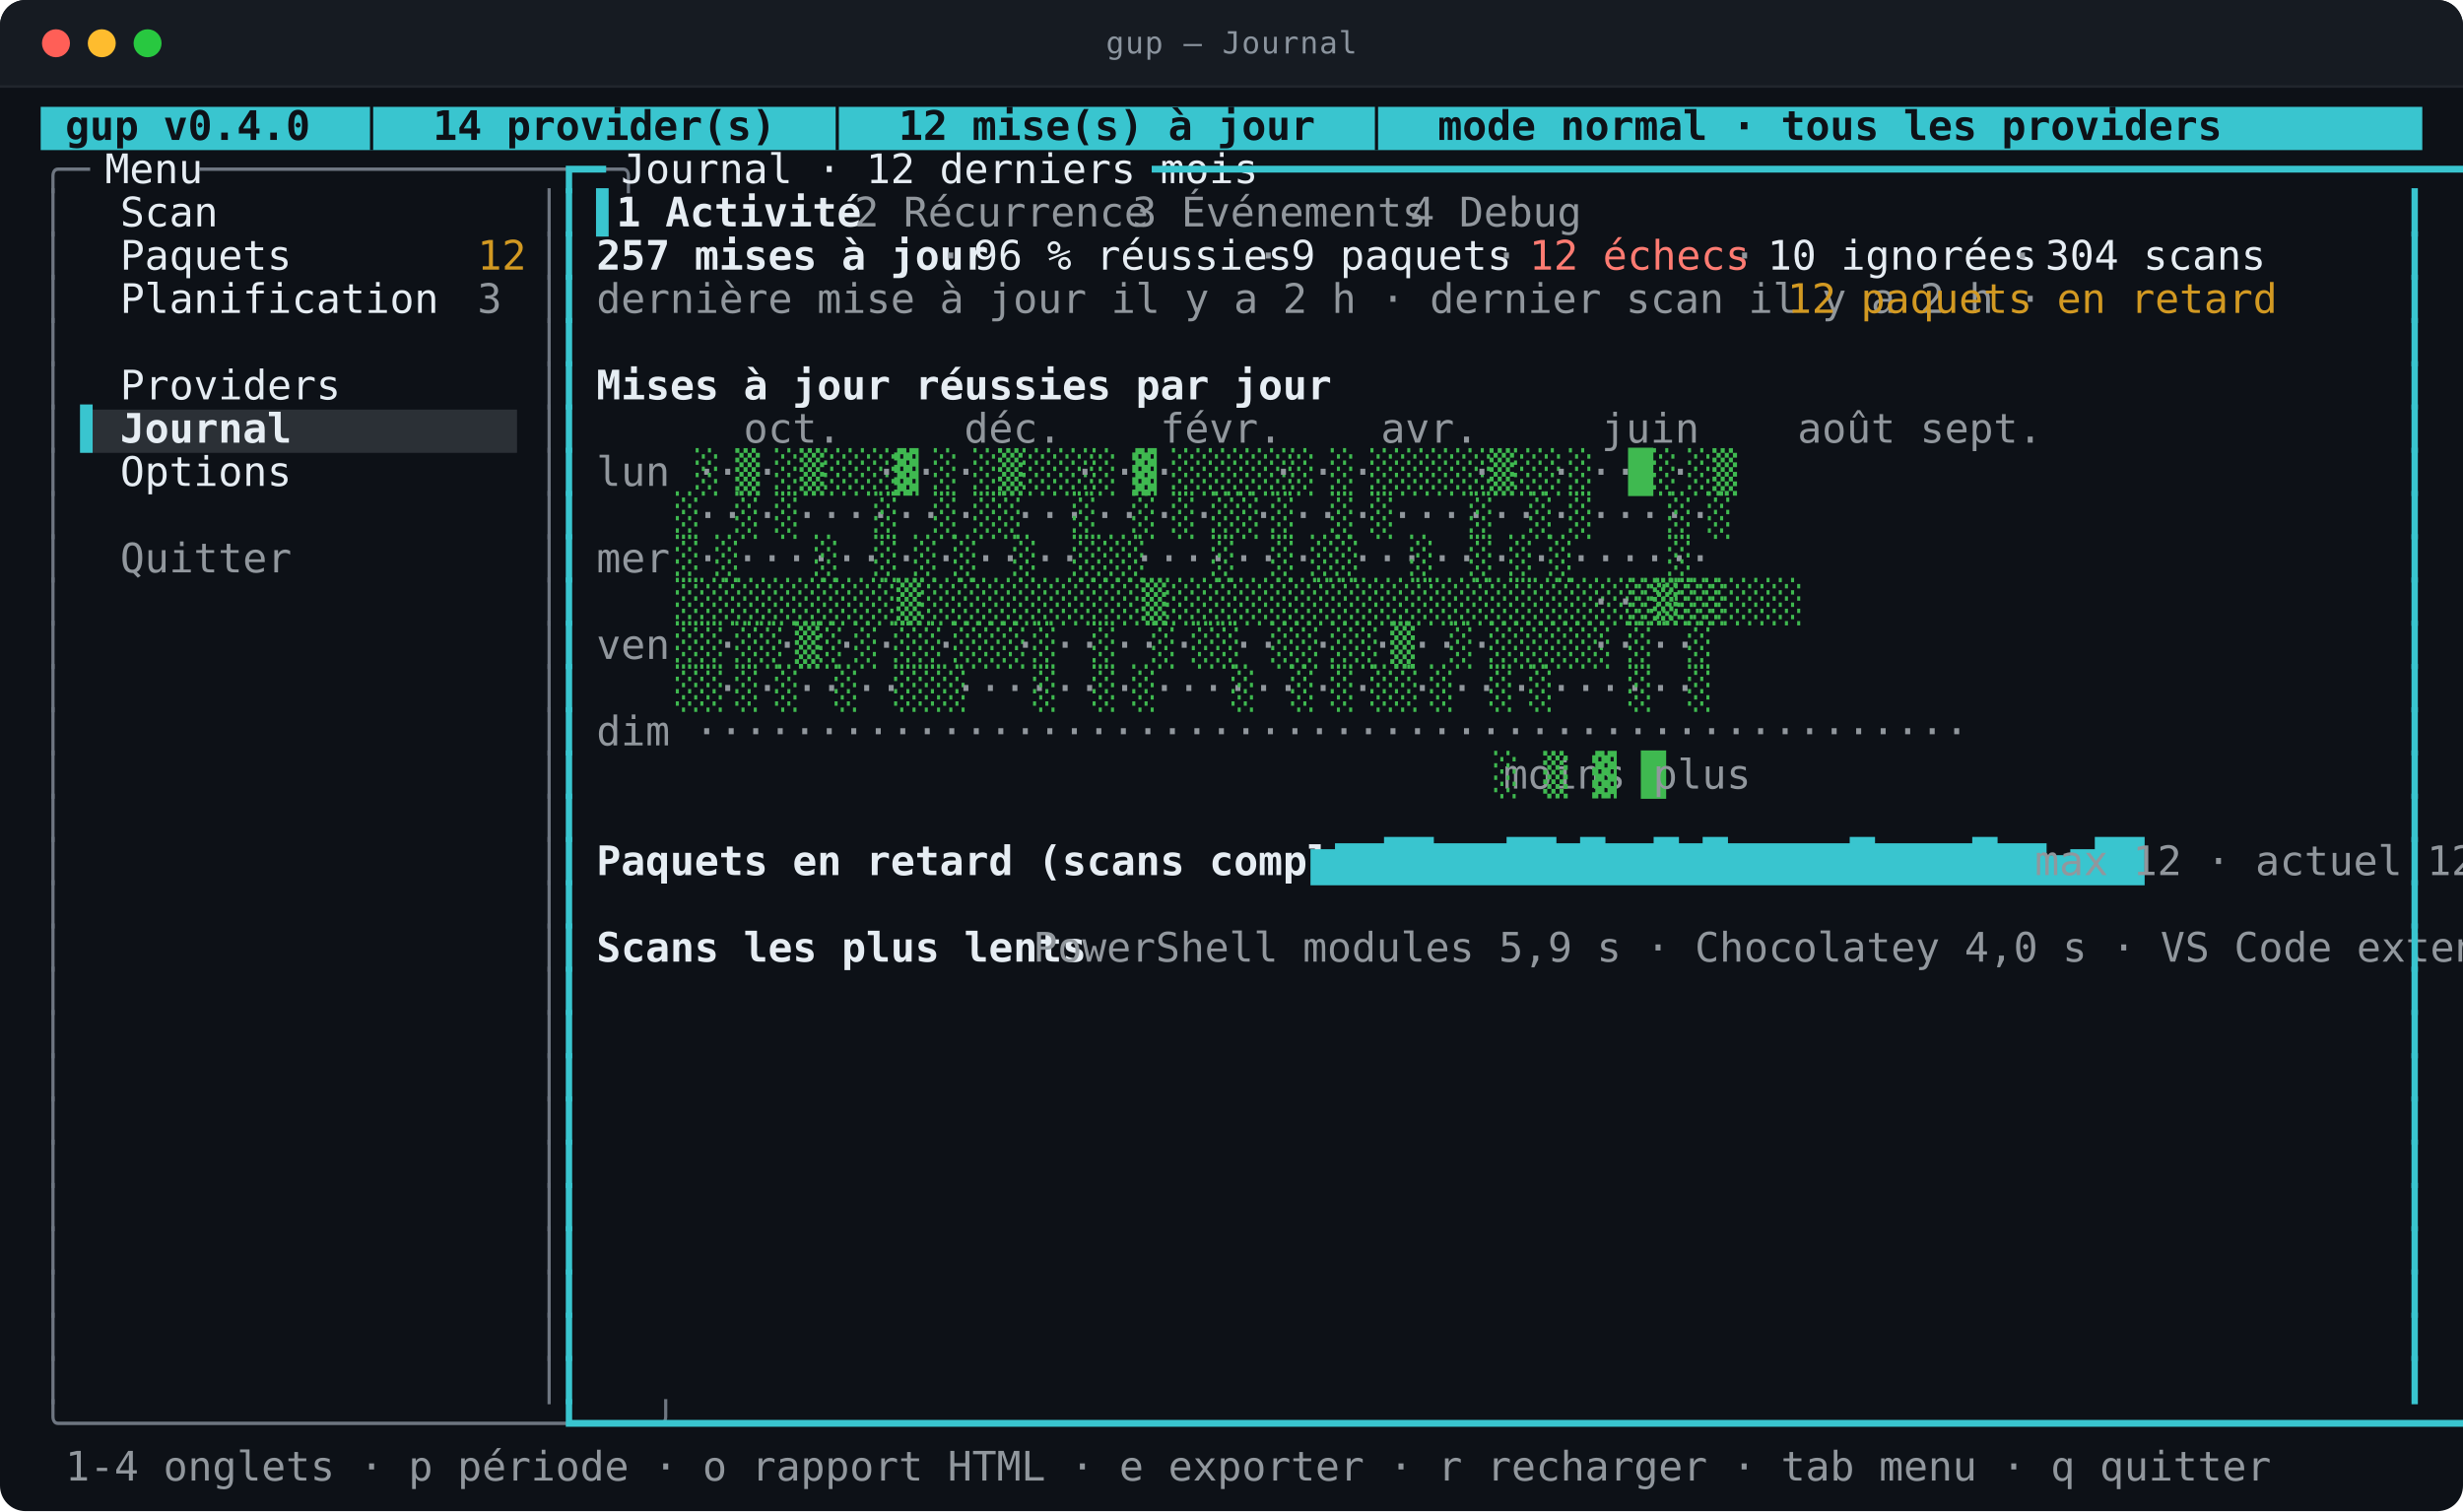
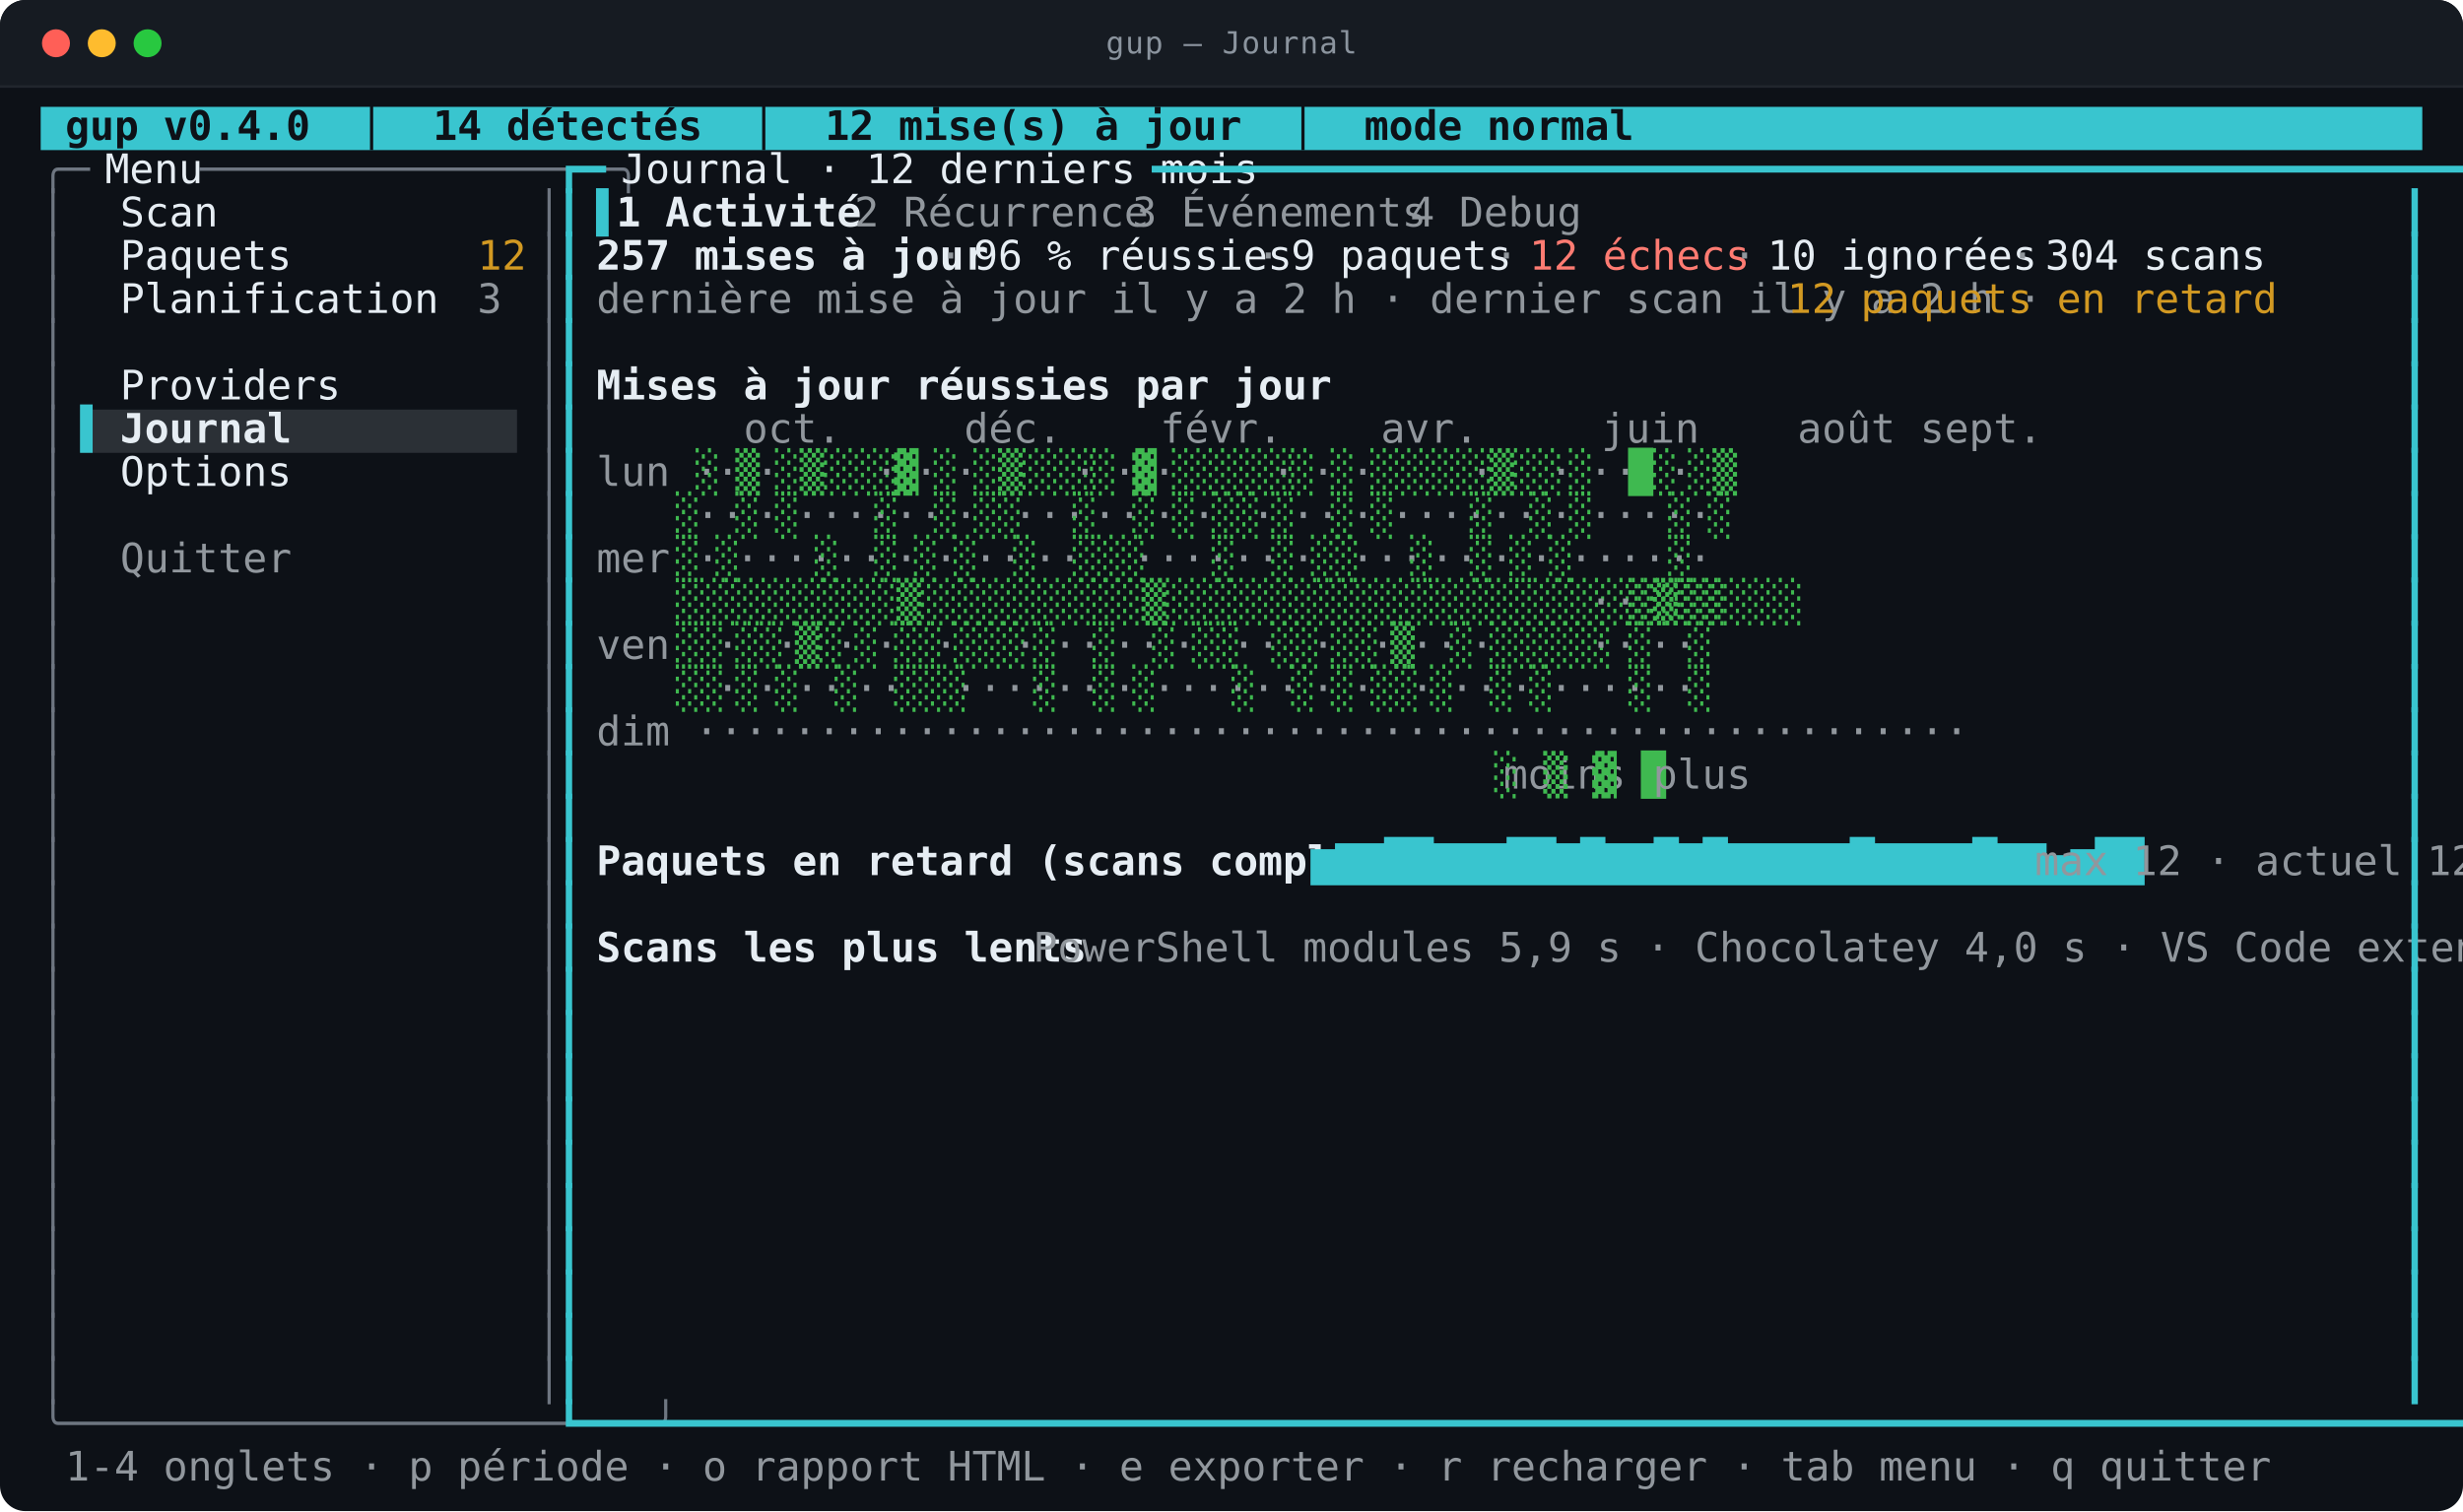
<svg xmlns="http://www.w3.org/2000/svg" viewBox="0 0 968.0 594.0" width="968.0" height="594.0" role="img" aria-labelledby="t d">
  <style>
text{font-family:ui-monospace,SFMono-Regular,"SF Mono",Menlo,Consolas,"DejaVu Sans Mono",monospace;font-size:16px}
.t{font-size:12px;letter-spacing:.4px;fill:#8b949e}
.b{font-weight:700}
.i{font-style:italic}
.u{text-decoration:underline}
.s{text-decoration:line-through}
.us{text-decoration:underline line-through}
.d{opacity:0.62}
.c0{fill:#39c5cf}
.c1{fill:#2b3036}
.c2{fill:#0d1117}
.c3{fill:#6e7681}
.c4{fill:#e6edf3}
.c5{fill:#91979d}
.c6{fill:#d29922}
.c7{fill:#ff7b72}
.c8{fill:#3fb950}
</style>
  <rect y="0.0" width="968.0" height="594.0" rx="10.0" fill="#0d1117" />
  <rect y="0.0" width="968.0" height="34.0" rx="10.0" fill="#161b22" />
  <rect y="24.0" width="968.0" height="10.0" fill="#161b22" />
  <line x1="0.0" y1="34.0" x2="968.0" y2="34.0" stroke="#21262d" />
  <circle cx="22.0" cy="17.0" r="5.5" fill="#ff5f57" />
  <circle cx="40.0" cy="17.0" r="5.5" fill="#febc2e" />
  <circle cx="58.0" cy="17.0" r="5.5" fill="#28c840" />
  <text class="t" x="484.0" y="21.0" text-anchor="middle">gup — Journal</text>
  <rect class="c0" x="16.0" y="42.0" width="936.0" height="17.0" />
  <rect class="c1" x="31.6" y="161.0" width="171.6" height="17.0" />
-   <text class="c2 b" x="16.0" y="55.0" textLength="694.2" lengthAdjust="spacingAndGlyphs" xml:space="preserve"> gup v0.4.0  │  14 provider(s)  │  12 mise(s) à jour  │  mode normal · tous les providers</text>
+   <text class="c2 b" x="16.0" y="55.0" textLength="507.0" lengthAdjust="spacingAndGlyphs" xml:space="preserve"> gup v0.4.0  │  14 détectés  │  12 mise(s) à jour  │  mode normal</text>
  <text class="c3" x="16.0" y="72.0" textLength="15.6" lengthAdjust="spacingAndGlyphs" xml:space="preserve">╭─</text>
  <text class="c4" x="31.6" y="72.0" textLength="46.8" lengthAdjust="spacingAndGlyphs" xml:space="preserve"> Menu </text>
  <text class="c3" x="78.4" y="72.0" textLength="140.4" lengthAdjust="spacingAndGlyphs" xml:space="preserve">─────────────────╮</text>
  <text class="c0" x="218.8" y="72.0" textLength="15.6" lengthAdjust="spacingAndGlyphs" xml:space="preserve">┏━</text>
  <text class="c4" x="234.4" y="72.0" textLength="218.4" lengthAdjust="spacingAndGlyphs" xml:space="preserve"> Journal · 12 derniers mois </text>
  <text class="c0" x="452.8" y="72.0" textLength="499.2" lengthAdjust="spacingAndGlyphs" xml:space="preserve">━━━━━━━━━━━━━━━━━━━━━━━━━━━━━━━━━━━━━━━━━━━━━━━━━━━━━━━━━━━━━━━┓</text>
  <text class="c3" x="16.0" y="89.0" textLength="7.8" lengthAdjust="spacingAndGlyphs" xml:space="preserve">│</text>
  <text class="c4" x="47.2" y="89.0" textLength="140.4" lengthAdjust="spacingAndGlyphs" xml:space="preserve">Scan              </text>
  <text class="c3" x="211.0" y="89.0" textLength="7.8" lengthAdjust="spacingAndGlyphs" xml:space="preserve">│</text>
  <text class="c0" x="218.8" y="89.0" textLength="7.8" lengthAdjust="spacingAndGlyphs" xml:space="preserve">┃</text>
  <text class="c0" x="234.4" y="89.0" textLength="7.8" lengthAdjust="spacingAndGlyphs" xml:space="preserve">▌</text>
  <text class="c4 b" x="242.2" y="89.0" textLength="78.0" lengthAdjust="spacingAndGlyphs" xml:space="preserve">1 Activité</text>
  <text class="c5" x="335.8" y="89.0" textLength="93.6" lengthAdjust="spacingAndGlyphs" xml:space="preserve">2 Récurrence</text>
  <text class="c5" x="445.0" y="89.0" textLength="93.6" lengthAdjust="spacingAndGlyphs" xml:space="preserve">3 Événements</text>
  <text class="c5" x="554.2" y="89.0" textLength="54.6" lengthAdjust="spacingAndGlyphs" xml:space="preserve">4 Debug</text>
  <text class="c0" x="944.2" y="89.0" textLength="7.8" lengthAdjust="spacingAndGlyphs" xml:space="preserve">┃</text>
  <text class="c3" x="16.0" y="106.0" textLength="7.8" lengthAdjust="spacingAndGlyphs" xml:space="preserve">│</text>
  <text class="c4" x="47.2" y="106.0" textLength="140.4" lengthAdjust="spacingAndGlyphs" xml:space="preserve">Paquets           </text>
  <text class="c6" x="187.6" y="106.0" textLength="15.6" lengthAdjust="spacingAndGlyphs" xml:space="preserve">12</text>
  <text class="c3" x="211.0" y="106.0" textLength="7.8" lengthAdjust="spacingAndGlyphs" xml:space="preserve">│</text>
  <text class="c0" x="218.8" y="106.0" textLength="7.8" lengthAdjust="spacingAndGlyphs" xml:space="preserve">┃</text>
  <text class="c4 b" x="234.4" y="106.0" textLength="124.8" lengthAdjust="spacingAndGlyphs" xml:space="preserve">257 mises à jour</text>
  <text class="c5" x="359.2" y="106.0" textLength="23.4" lengthAdjust="spacingAndGlyphs" xml:space="preserve"> · </text>
  <text class="c4" x="382.6" y="106.0" textLength="101.4" lengthAdjust="spacingAndGlyphs" xml:space="preserve">96 % réussies</text>
  <text class="c5" x="484.0" y="106.0" textLength="23.4" lengthAdjust="spacingAndGlyphs" xml:space="preserve"> · </text>
  <text class="c4" x="507.4" y="106.0" textLength="70.2" lengthAdjust="spacingAndGlyphs" xml:space="preserve">9 paquets</text>
  <text class="c5" x="577.6" y="106.0" textLength="23.4" lengthAdjust="spacingAndGlyphs" xml:space="preserve"> · </text>
  <text class="c7" x="601.0" y="106.0" textLength="70.2" lengthAdjust="spacingAndGlyphs" xml:space="preserve">12 échecs</text>
  <text class="c5" x="671.2" y="106.0" textLength="23.4" lengthAdjust="spacingAndGlyphs" xml:space="preserve"> · </text>
  <text class="c4" x="694.6" y="106.0" textLength="85.8" lengthAdjust="spacingAndGlyphs" xml:space="preserve">10 ignorées</text>
  <text class="c5" x="780.4" y="106.0" textLength="23.4" lengthAdjust="spacingAndGlyphs" xml:space="preserve"> · </text>
  <text class="c4" x="803.8" y="106.0" textLength="70.2" lengthAdjust="spacingAndGlyphs" xml:space="preserve">304 scans</text>
  <text class="c0" x="944.2" y="106.0" textLength="7.8" lengthAdjust="spacingAndGlyphs" xml:space="preserve">┃</text>
  <text class="c3" x="16.0" y="123.0" textLength="7.8" lengthAdjust="spacingAndGlyphs" xml:space="preserve">│</text>
  <text class="c4" x="47.2" y="123.0" textLength="140.4" lengthAdjust="spacingAndGlyphs" xml:space="preserve">Planification     </text>
  <text class="c5" x="187.6" y="123.0" textLength="7.8" lengthAdjust="spacingAndGlyphs" xml:space="preserve">3</text>
  <text class="c3" x="211.0" y="123.0" textLength="7.8" lengthAdjust="spacingAndGlyphs" xml:space="preserve">│</text>
  <text class="c0" x="218.8" y="123.0" textLength="7.8" lengthAdjust="spacingAndGlyphs" xml:space="preserve">┃</text>
  <text class="c5" x="234.4" y="123.0" textLength="468.0" lengthAdjust="spacingAndGlyphs" xml:space="preserve">dernière mise à jour il y a 2 h · dernier scan il y a 2 h · </text>
  <text class="c6" x="702.4" y="123.0" textLength="156.0" lengthAdjust="spacingAndGlyphs" xml:space="preserve">12 paquets en retard</text>
  <text class="c0" x="944.2" y="123.0" textLength="7.8" lengthAdjust="spacingAndGlyphs" xml:space="preserve">┃</text>
  <text class="c3" x="16.0" y="140.0" textLength="7.8" lengthAdjust="spacingAndGlyphs" xml:space="preserve">│</text>
  <text class="c3" x="211.0" y="140.0" textLength="7.8" lengthAdjust="spacingAndGlyphs" xml:space="preserve">│</text>
  <text class="c0" x="218.8" y="140.0" textLength="7.8" lengthAdjust="spacingAndGlyphs" xml:space="preserve">┃</text>
  <text class="c0" x="944.2" y="140.0" textLength="7.8" lengthAdjust="spacingAndGlyphs" xml:space="preserve">┃</text>
  <text class="c3" x="16.0" y="157.0" textLength="7.8" lengthAdjust="spacingAndGlyphs" xml:space="preserve">│</text>
  <text class="c4" x="47.2" y="157.0" textLength="140.4" lengthAdjust="spacingAndGlyphs" xml:space="preserve">Providers         </text>
  <text class="c3" x="211.0" y="157.0" textLength="7.8" lengthAdjust="spacingAndGlyphs" xml:space="preserve">│</text>
  <text class="c0" x="218.8" y="157.0" textLength="7.8" lengthAdjust="spacingAndGlyphs" xml:space="preserve">┃</text>
  <text class="c4 b" x="234.4" y="157.0" textLength="234.0" lengthAdjust="spacingAndGlyphs" xml:space="preserve">Mises à jour réussies par jour</text>
  <text class="c0" x="944.2" y="157.0" textLength="7.8" lengthAdjust="spacingAndGlyphs" xml:space="preserve">┃</text>
  <text class="c3" x="16.0" y="174.0" textLength="7.8" lengthAdjust="spacingAndGlyphs" xml:space="preserve">│</text>
  <text class="c0" x="31.6" y="174.0" textLength="15.6" lengthAdjust="spacingAndGlyphs" xml:space="preserve">▌ </text>
  <text class="c4 b" x="47.2" y="174.0" textLength="140.4" lengthAdjust="spacingAndGlyphs" xml:space="preserve">Journal           </text>
  <text class="c3" x="211.0" y="174.0" textLength="7.8" lengthAdjust="spacingAndGlyphs" xml:space="preserve">│</text>
  <text class="c0" x="218.8" y="174.0" textLength="7.8" lengthAdjust="spacingAndGlyphs" xml:space="preserve">┃</text>
  <text class="c5" x="234.4" y="174.0" textLength="460.2" lengthAdjust="spacingAndGlyphs" xml:space="preserve">      oct.     déc.    févr.    avr.     juin    août sept.</text>
  <text class="c0" x="944.2" y="174.0" textLength="7.8" lengthAdjust="spacingAndGlyphs" xml:space="preserve">┃</text>
  <text class="c3" x="16.0" y="191.0" textLength="7.8" lengthAdjust="spacingAndGlyphs" xml:space="preserve">│</text>
  <text class="c4" x="47.2" y="191.0" textLength="140.4" lengthAdjust="spacingAndGlyphs" xml:space="preserve">Options           </text>
  <text class="c3" x="211.0" y="191.0" textLength="7.8" lengthAdjust="spacingAndGlyphs" xml:space="preserve">│</text>
  <text class="c0" x="218.8" y="191.0" textLength="7.8" lengthAdjust="spacingAndGlyphs" xml:space="preserve">┃</text>
  <text class="c5" x="234.4" y="191.0" textLength="39.0" lengthAdjust="spacingAndGlyphs" xml:space="preserve">lun ·</text>
  <text class="c8" x="273.4" y="191.0" textLength="7.8" lengthAdjust="spacingAndGlyphs" xml:space="preserve">░</text>
  <text class="c5" x="281.2" y="191.0" textLength="7.8" lengthAdjust="spacingAndGlyphs" xml:space="preserve">·</text>
  <text class="c8" x="289.0" y="191.0" textLength="7.8" lengthAdjust="spacingAndGlyphs" xml:space="preserve">▒</text>
  <text class="c5" x="296.8" y="191.0" textLength="7.8" lengthAdjust="spacingAndGlyphs" xml:space="preserve">·</text>
  <text class="c8" x="304.6" y="191.0" textLength="39.0" lengthAdjust="spacingAndGlyphs" xml:space="preserve">░▒░░░</text>
  <text class="c5" x="343.6" y="191.0" textLength="7.8" lengthAdjust="spacingAndGlyphs" xml:space="preserve">·</text>
  <text class="c8" x="351.4" y="191.0" textLength="7.8" lengthAdjust="spacingAndGlyphs" xml:space="preserve">▓</text>
  <text class="c5" x="359.2" y="191.0" textLength="7.8" lengthAdjust="spacingAndGlyphs" xml:space="preserve">·</text>
  <text class="c8" x="367.0" y="191.0" textLength="7.8" lengthAdjust="spacingAndGlyphs" xml:space="preserve">░</text>
  <text class="c5" x="374.8" y="191.0" textLength="7.8" lengthAdjust="spacingAndGlyphs" xml:space="preserve">·</text>
  <text class="c8" x="382.6" y="191.0" textLength="39.0" lengthAdjust="spacingAndGlyphs" xml:space="preserve">░▒░░░</text>
  <text class="c5" x="421.6" y="191.0" textLength="7.8" lengthAdjust="spacingAndGlyphs" xml:space="preserve">·</text>
  <text class="c8" x="429.4" y="191.0" textLength="7.8" lengthAdjust="spacingAndGlyphs" xml:space="preserve">░</text>
  <text class="c5" x="437.2" y="191.0" textLength="7.8" lengthAdjust="spacingAndGlyphs" xml:space="preserve">·</text>
  <text class="c8" x="445.0" y="191.0" textLength="7.8" lengthAdjust="spacingAndGlyphs" xml:space="preserve">▓</text>
  <text class="c5" x="452.8" y="191.0" textLength="7.8" lengthAdjust="spacingAndGlyphs" xml:space="preserve">·</text>
  <text class="c8" x="460.6" y="191.0" textLength="39.0" lengthAdjust="spacingAndGlyphs" xml:space="preserve">░░░░░</text>
  <text class="c5" x="499.6" y="191.0" textLength="7.8" lengthAdjust="spacingAndGlyphs" xml:space="preserve">·</text>
  <text class="c8" x="507.4" y="191.0" textLength="7.8" lengthAdjust="spacingAndGlyphs" xml:space="preserve">░</text>
  <text class="c5" x="515.2" y="191.0" textLength="7.8" lengthAdjust="spacingAndGlyphs" xml:space="preserve">·</text>
  <text class="c8" x="523.0" y="191.0" textLength="7.8" lengthAdjust="spacingAndGlyphs" xml:space="preserve">░</text>
  <text class="c5" x="530.8" y="191.0" textLength="7.8" lengthAdjust="spacingAndGlyphs" xml:space="preserve">·</text>
  <text class="c8" x="538.6" y="191.0" textLength="39.0" lengthAdjust="spacingAndGlyphs" xml:space="preserve">░░░░░</text>
  <text class="c5" x="577.6" y="191.0" textLength="7.8" lengthAdjust="spacingAndGlyphs" xml:space="preserve">·</text>
  <text class="c8" x="585.4" y="191.0" textLength="23.4" lengthAdjust="spacingAndGlyphs" xml:space="preserve">▒░░</text>
  <text class="c5" x="608.8" y="191.0" textLength="7.8" lengthAdjust="spacingAndGlyphs" xml:space="preserve">·</text>
  <text class="c8" x="616.6" y="191.0" textLength="7.8" lengthAdjust="spacingAndGlyphs" xml:space="preserve">░</text>
  <text class="c5" x="624.4" y="191.0" textLength="15.6" lengthAdjust="spacingAndGlyphs" xml:space="preserve">··</text>
  <text class="c8" x="640.0" y="191.0" textLength="15.6" lengthAdjust="spacingAndGlyphs" xml:space="preserve">█░</text>
  <text class="c5" x="655.6" y="191.0" textLength="7.8" lengthAdjust="spacingAndGlyphs" xml:space="preserve">·</text>
  <text class="c8" x="663.4" y="191.0" textLength="15.6" lengthAdjust="spacingAndGlyphs" xml:space="preserve">░▒</text>
  <text class="c0" x="944.2" y="191.0" textLength="7.8" lengthAdjust="spacingAndGlyphs" xml:space="preserve">┃</text>
  <text class="c3" x="16.0" y="208.0" textLength="7.8" lengthAdjust="spacingAndGlyphs" xml:space="preserve">│</text>
  <text class="c3" x="211.0" y="208.0" textLength="7.8" lengthAdjust="spacingAndGlyphs" xml:space="preserve">│</text>
  <text class="c0" x="218.8" y="208.0" textLength="7.8" lengthAdjust="spacingAndGlyphs" xml:space="preserve">┃</text>
  <text class="c8" x="265.6" y="208.0" textLength="7.8" lengthAdjust="spacingAndGlyphs" xml:space="preserve">░</text>
  <text class="c5" x="273.4" y="208.0" textLength="15.6" lengthAdjust="spacingAndGlyphs" xml:space="preserve">··</text>
  <text class="c8" x="289.0" y="208.0" textLength="7.8" lengthAdjust="spacingAndGlyphs" xml:space="preserve">░</text>
  <text class="c5" x="296.8" y="208.0" textLength="7.8" lengthAdjust="spacingAndGlyphs" xml:space="preserve">·</text>
  <text class="c8" x="304.6" y="208.0" textLength="7.8" lengthAdjust="spacingAndGlyphs" xml:space="preserve">░</text>
  <text class="c5" x="312.4" y="208.0" textLength="31.2" lengthAdjust="spacingAndGlyphs" xml:space="preserve">····</text>
  <text class="c8" x="343.6" y="208.0" textLength="7.8" lengthAdjust="spacingAndGlyphs" xml:space="preserve">░</text>
  <text class="c5" x="351.4" y="208.0" textLength="15.6" lengthAdjust="spacingAndGlyphs" xml:space="preserve">··</text>
  <text class="c8" x="367.0" y="208.0" textLength="7.8" lengthAdjust="spacingAndGlyphs" xml:space="preserve">░</text>
  <text class="c5" x="374.8" y="208.0" textLength="7.8" lengthAdjust="spacingAndGlyphs" xml:space="preserve">·</text>
  <text class="c8" x="382.6" y="208.0" textLength="15.6" lengthAdjust="spacingAndGlyphs" xml:space="preserve">░░</text>
  <text class="c5" x="398.2" y="208.0" textLength="23.4" lengthAdjust="spacingAndGlyphs" xml:space="preserve">···</text>
  <text class="c8" x="421.6" y="208.0" textLength="7.8" lengthAdjust="spacingAndGlyphs" xml:space="preserve">░</text>
  <text class="c5" x="429.4" y="208.0" textLength="15.6" lengthAdjust="spacingAndGlyphs" xml:space="preserve">··</text>
  <text class="c8" x="445.0" y="208.0" textLength="7.8" lengthAdjust="spacingAndGlyphs" xml:space="preserve">░</text>
  <text class="c5" x="452.8" y="208.0" textLength="7.8" lengthAdjust="spacingAndGlyphs" xml:space="preserve">·</text>
  <text class="c8" x="460.6" y="208.0" textLength="7.8" lengthAdjust="spacingAndGlyphs" xml:space="preserve">░</text>
  <text class="c5" x="468.4" y="208.0" textLength="7.8" lengthAdjust="spacingAndGlyphs" xml:space="preserve">·</text>
  <text class="c8" x="476.2" y="208.0" textLength="15.6" lengthAdjust="spacingAndGlyphs" xml:space="preserve">░░</text>
  <text class="c5" x="491.8" y="208.0" textLength="7.8" lengthAdjust="spacingAndGlyphs" xml:space="preserve">·</text>
  <text class="c8" x="499.6" y="208.0" textLength="7.8" lengthAdjust="spacingAndGlyphs" xml:space="preserve">░</text>
  <text class="c5" x="507.4" y="208.0" textLength="15.6" lengthAdjust="spacingAndGlyphs" xml:space="preserve">··</text>
  <text class="c8" x="523.0" y="208.0" textLength="7.8" lengthAdjust="spacingAndGlyphs" xml:space="preserve">░</text>
  <text class="c5" x="530.8" y="208.0" textLength="7.8" lengthAdjust="spacingAndGlyphs" xml:space="preserve">·</text>
  <text class="c8" x="538.6" y="208.0" textLength="7.8" lengthAdjust="spacingAndGlyphs" xml:space="preserve">░</text>
  <text class="c5" x="546.4" y="208.0" textLength="31.2" lengthAdjust="spacingAndGlyphs" xml:space="preserve">····</text>
  <text class="c8" x="577.6" y="208.0" textLength="7.8" lengthAdjust="spacingAndGlyphs" xml:space="preserve">░</text>
  <text class="c5" x="585.4" y="208.0" textLength="15.6" lengthAdjust="spacingAndGlyphs" xml:space="preserve">··</text>
  <text class="c8" x="601.0" y="208.0" textLength="7.8" lengthAdjust="spacingAndGlyphs" xml:space="preserve">░</text>
  <text class="c5" x="608.8" y="208.0" textLength="7.8" lengthAdjust="spacingAndGlyphs" xml:space="preserve">·</text>
  <text class="c8" x="616.6" y="208.0" textLength="7.8" lengthAdjust="spacingAndGlyphs" xml:space="preserve">░</text>
  <text class="c5" x="624.4" y="208.0" textLength="31.2" lengthAdjust="spacingAndGlyphs" xml:space="preserve">····</text>
  <text class="c8" x="655.6" y="208.0" textLength="7.8" lengthAdjust="spacingAndGlyphs" xml:space="preserve">░</text>
  <text class="c5" x="663.4" y="208.0" textLength="7.8" lengthAdjust="spacingAndGlyphs" xml:space="preserve">·</text>
  <text class="c8" x="671.2" y="208.0" textLength="7.8" lengthAdjust="spacingAndGlyphs" xml:space="preserve">░</text>
  <text class="c0" x="944.2" y="208.0" textLength="7.8" lengthAdjust="spacingAndGlyphs" xml:space="preserve">┃</text>
  <text class="c3" x="16.0" y="225.0" textLength="7.8" lengthAdjust="spacingAndGlyphs" xml:space="preserve">│</text>
  <text class="c5" x="47.2" y="225.0" textLength="140.4" lengthAdjust="spacingAndGlyphs" xml:space="preserve">Quitter           </text>
  <text class="c3" x="211.0" y="225.0" textLength="7.8" lengthAdjust="spacingAndGlyphs" xml:space="preserve">│</text>
  <text class="c0" x="218.8" y="225.0" textLength="7.8" lengthAdjust="spacingAndGlyphs" xml:space="preserve">┃</text>
  <text class="c5" x="234.4" y="225.0" textLength="31.2" lengthAdjust="spacingAndGlyphs" xml:space="preserve">mer </text>
  <text class="c8" x="265.6" y="225.0" textLength="7.8" lengthAdjust="spacingAndGlyphs" xml:space="preserve">░</text>
  <text class="c5" x="273.4" y="225.0" textLength="7.8" lengthAdjust="spacingAndGlyphs" xml:space="preserve">·</text>
  <text class="c8" x="281.2" y="225.0" textLength="7.8" lengthAdjust="spacingAndGlyphs" xml:space="preserve">░</text>
  <text class="c5" x="289.0" y="225.0" textLength="31.2" lengthAdjust="spacingAndGlyphs" xml:space="preserve">····</text>
  <text class="c8" x="320.2" y="225.0" textLength="7.8" lengthAdjust="spacingAndGlyphs" xml:space="preserve">░</text>
  <text class="c5" x="328.0" y="225.0" textLength="15.6" lengthAdjust="spacingAndGlyphs" xml:space="preserve">··</text>
  <text class="c8" x="343.6" y="225.0" textLength="7.8" lengthAdjust="spacingAndGlyphs" xml:space="preserve">░</text>
  <text class="c5" x="351.4" y="225.0" textLength="7.8" lengthAdjust="spacingAndGlyphs" xml:space="preserve">·</text>
  <text class="c8" x="359.2" y="225.0" textLength="7.8" lengthAdjust="spacingAndGlyphs" xml:space="preserve">░</text>
  <text class="c5" x="367.0" y="225.0" textLength="7.8" lengthAdjust="spacingAndGlyphs" xml:space="preserve">·</text>
  <text class="c8" x="374.8" y="225.0" textLength="7.8" lengthAdjust="spacingAndGlyphs" xml:space="preserve">░</text>
  <text class="c5" x="382.6" y="225.0" textLength="15.6" lengthAdjust="spacingAndGlyphs" xml:space="preserve">··</text>
  <text class="c8" x="398.2" y="225.0" textLength="7.8" lengthAdjust="spacingAndGlyphs" xml:space="preserve">░</text>
  <text class="c5" x="406.0" y="225.0" textLength="15.6" lengthAdjust="spacingAndGlyphs" xml:space="preserve">··</text>
  <text class="c8" x="421.6" y="225.0" textLength="23.4" lengthAdjust="spacingAndGlyphs" xml:space="preserve">░░░</text>
  <text class="c5" x="445.0" y="225.0" textLength="31.2" lengthAdjust="spacingAndGlyphs" xml:space="preserve">····</text>
  <text class="c8" x="476.2" y="225.0" textLength="7.8" lengthAdjust="spacingAndGlyphs" xml:space="preserve">░</text>
  <text class="c5" x="484.0" y="225.0" textLength="15.6" lengthAdjust="spacingAndGlyphs" xml:space="preserve">··</text>
  <text class="c8" x="499.6" y="225.0" textLength="7.8" lengthAdjust="spacingAndGlyphs" xml:space="preserve">░</text>
  <text class="c5" x="507.4" y="225.0" textLength="7.8" lengthAdjust="spacingAndGlyphs" xml:space="preserve">·</text>
  <text class="c8" x="515.2" y="225.0" textLength="15.6" lengthAdjust="spacingAndGlyphs" xml:space="preserve">░░</text>
  <text class="c5" x="530.8" y="225.0" textLength="23.4" lengthAdjust="spacingAndGlyphs" xml:space="preserve">···</text>
  <text class="c8" x="554.2" y="225.0" textLength="7.8" lengthAdjust="spacingAndGlyphs" xml:space="preserve">░</text>
  <text class="c5" x="562.0" y="225.0" textLength="15.6" lengthAdjust="spacingAndGlyphs" xml:space="preserve">··</text>
  <text class="c8" x="577.6" y="225.0" textLength="7.8" lengthAdjust="spacingAndGlyphs" xml:space="preserve">░</text>
  <text class="c5" x="585.4" y="225.0" textLength="7.8" lengthAdjust="spacingAndGlyphs" xml:space="preserve">·</text>
  <text class="c8" x="593.2" y="225.0" textLength="7.8" lengthAdjust="spacingAndGlyphs" xml:space="preserve">░</text>
  <text class="c5" x="601.0" y="225.0" textLength="7.8" lengthAdjust="spacingAndGlyphs" xml:space="preserve">·</text>
  <text class="c8" x="608.8" y="225.0" textLength="7.8" lengthAdjust="spacingAndGlyphs" xml:space="preserve">░</text>
  <text class="c5" x="616.6" y="225.0" textLength="39.0" lengthAdjust="spacingAndGlyphs" xml:space="preserve">·····</text>
  <text class="c8" x="655.6" y="225.0" textLength="7.8" lengthAdjust="spacingAndGlyphs" xml:space="preserve">░</text>
  <text class="c5" x="663.4" y="225.0" textLength="7.8" lengthAdjust="spacingAndGlyphs" xml:space="preserve">·</text>
  <text class="c0" x="944.2" y="225.0" textLength="7.8" lengthAdjust="spacingAndGlyphs" xml:space="preserve">┃</text>
  <text class="c3" x="16.0" y="242.0" textLength="7.8" lengthAdjust="spacingAndGlyphs" xml:space="preserve">│</text>
  <text class="c3" x="211.0" y="242.0" textLength="7.8" lengthAdjust="spacingAndGlyphs" xml:space="preserve">│</text>
  <text class="c0" x="218.8" y="242.0" textLength="7.8" lengthAdjust="spacingAndGlyphs" xml:space="preserve">┃</text>
  <text class="c8" x="265.6" y="242.0" textLength="358.8" lengthAdjust="spacingAndGlyphs" xml:space="preserve">░░░░░░░░░▒░░░░░░░░░▒░░░░░░░░░░░░░░░░░░░░░░░░░░</text>
  <text class="c5" x="624.4" y="242.0" textLength="15.6" lengthAdjust="spacingAndGlyphs" xml:space="preserve">··</text>
  <text class="c8" x="640.0" y="242.0" textLength="31.2" lengthAdjust="spacingAndGlyphs" xml:space="preserve">░▒░░</text>
  <text class="c0" x="944.2" y="242.0" textLength="7.8" lengthAdjust="spacingAndGlyphs" xml:space="preserve">┃</text>
  <text class="c3" x="16.0" y="259.0" textLength="7.8" lengthAdjust="spacingAndGlyphs" xml:space="preserve">│</text>
  <text class="c3" x="211.0" y="259.0" textLength="7.8" lengthAdjust="spacingAndGlyphs" xml:space="preserve">│</text>
  <text class="c0" x="218.8" y="259.0" textLength="7.8" lengthAdjust="spacingAndGlyphs" xml:space="preserve">┃</text>
  <text class="c5" x="234.4" y="259.0" textLength="31.2" lengthAdjust="spacingAndGlyphs" xml:space="preserve">ven </text>
  <text class="c8" x="265.6" y="259.0" textLength="15.6" lengthAdjust="spacingAndGlyphs" xml:space="preserve">░░</text>
  <text class="c5" x="281.2" y="259.0" textLength="7.8" lengthAdjust="spacingAndGlyphs" xml:space="preserve">·</text>
  <text class="c8" x="289.0" y="259.0" textLength="15.6" lengthAdjust="spacingAndGlyphs" xml:space="preserve">░░</text>
  <text class="c5" x="304.6" y="259.0" textLength="7.8" lengthAdjust="spacingAndGlyphs" xml:space="preserve">·</text>
  <text class="c8" x="312.4" y="259.0" textLength="15.6" lengthAdjust="spacingAndGlyphs" xml:space="preserve">▒░</text>
  <text class="c5" x="328.0" y="259.0" textLength="7.8" lengthAdjust="spacingAndGlyphs" xml:space="preserve">·</text>
  <text class="c8" x="335.8" y="259.0" textLength="7.8" lengthAdjust="spacingAndGlyphs" xml:space="preserve">░</text>
  <text class="c5" x="343.6" y="259.0" textLength="7.8" lengthAdjust="spacingAndGlyphs" xml:space="preserve">·</text>
  <text class="c8" x="351.4" y="259.0" textLength="15.6" lengthAdjust="spacingAndGlyphs" xml:space="preserve">░░</text>
  <text class="c5" x="367.0" y="259.0" textLength="7.8" lengthAdjust="spacingAndGlyphs" xml:space="preserve">·</text>
  <text class="c8" x="374.8" y="259.0" textLength="23.4" lengthAdjust="spacingAndGlyphs" xml:space="preserve">░░░</text>
  <text class="c5" x="398.2" y="259.0" textLength="7.8" lengthAdjust="spacingAndGlyphs" xml:space="preserve">·</text>
  <text class="c8" x="406.0" y="259.0" textLength="7.8" lengthAdjust="spacingAndGlyphs" xml:space="preserve">░</text>
  <text class="c5" x="413.8" y="259.0" textLength="15.6" lengthAdjust="spacingAndGlyphs" xml:space="preserve">··</text>
  <text class="c8" x="429.4" y="259.0" textLength="7.8" lengthAdjust="spacingAndGlyphs" xml:space="preserve">░</text>
  <text class="c5" x="437.2" y="259.0" textLength="15.6" lengthAdjust="spacingAndGlyphs" xml:space="preserve">··</text>
  <text class="c8" x="452.8" y="259.0" textLength="7.8" lengthAdjust="spacingAndGlyphs" xml:space="preserve">░</text>
  <text class="c5" x="460.6" y="259.0" textLength="7.8" lengthAdjust="spacingAndGlyphs" xml:space="preserve">·</text>
  <text class="c8" x="468.4" y="259.0" textLength="15.6" lengthAdjust="spacingAndGlyphs" xml:space="preserve">░░</text>
  <text class="c5" x="484.0" y="259.0" textLength="15.6" lengthAdjust="spacingAndGlyphs" xml:space="preserve">··</text>
  <text class="c8" x="499.6" y="259.0" textLength="15.6" lengthAdjust="spacingAndGlyphs" xml:space="preserve">░░</text>
  <text class="c5" x="515.2" y="259.0" textLength="7.8" lengthAdjust="spacingAndGlyphs" xml:space="preserve">·</text>
  <text class="c8" x="523.0" y="259.0" textLength="15.6" lengthAdjust="spacingAndGlyphs" xml:space="preserve">░░</text>
  <text class="c5" x="538.6" y="259.0" textLength="7.8" lengthAdjust="spacingAndGlyphs" xml:space="preserve">·</text>
  <text class="c8" x="546.4" y="259.0" textLength="7.8" lengthAdjust="spacingAndGlyphs" xml:space="preserve">▒</text>
  <text class="c5" x="554.2" y="259.0" textLength="15.6" lengthAdjust="spacingAndGlyphs" xml:space="preserve">··</text>
  <text class="c8" x="569.8" y="259.0" textLength="7.8" lengthAdjust="spacingAndGlyphs" xml:space="preserve">░</text>
  <text class="c5" x="577.6" y="259.0" textLength="7.8" lengthAdjust="spacingAndGlyphs" xml:space="preserve">·</text>
  <text class="c8" x="585.4" y="259.0" textLength="39.0" lengthAdjust="spacingAndGlyphs" xml:space="preserve">░░░░░</text>
  <text class="c5" x="624.4" y="259.0" textLength="15.6" lengthAdjust="spacingAndGlyphs" xml:space="preserve">··</text>
  <text class="c8" x="640.0" y="259.0" textLength="7.8" lengthAdjust="spacingAndGlyphs" xml:space="preserve">░</text>
  <text class="c5" x="647.8" y="259.0" textLength="15.6" lengthAdjust="spacingAndGlyphs" xml:space="preserve">··</text>
  <text class="c8" x="663.4" y="259.0" textLength="7.8" lengthAdjust="spacingAndGlyphs" xml:space="preserve">░</text>
  <text class="c0" x="944.2" y="259.0" textLength="7.8" lengthAdjust="spacingAndGlyphs" xml:space="preserve">┃</text>
  <text class="c3" x="16.0" y="276.0" textLength="7.8" lengthAdjust="spacingAndGlyphs" xml:space="preserve">│</text>
  <text class="c3" x="211.0" y="276.0" textLength="7.8" lengthAdjust="spacingAndGlyphs" xml:space="preserve">│</text>
  <text class="c0" x="218.8" y="276.0" textLength="7.8" lengthAdjust="spacingAndGlyphs" xml:space="preserve">┃</text>
  <text class="c8" x="265.6" y="276.0" textLength="15.6" lengthAdjust="spacingAndGlyphs" xml:space="preserve">░░</text>
  <text class="c5" x="281.2" y="276.0" textLength="7.8" lengthAdjust="spacingAndGlyphs" xml:space="preserve">·</text>
  <text class="c8" x="289.0" y="276.0" textLength="7.8" lengthAdjust="spacingAndGlyphs" xml:space="preserve">░</text>
  <text class="c5" x="296.8" y="276.0" textLength="7.8" lengthAdjust="spacingAndGlyphs" xml:space="preserve">·</text>
  <text class="c8" x="304.6" y="276.0" textLength="7.8" lengthAdjust="spacingAndGlyphs" xml:space="preserve">░</text>
  <text class="c5" x="312.4" y="276.0" textLength="15.6" lengthAdjust="spacingAndGlyphs" xml:space="preserve">··</text>
  <text class="c8" x="328.0" y="276.0" textLength="7.8" lengthAdjust="spacingAndGlyphs" xml:space="preserve">░</text>
  <text class="c5" x="335.8" y="276.0" textLength="15.6" lengthAdjust="spacingAndGlyphs" xml:space="preserve">··</text>
  <text class="c8" x="351.4" y="276.0" textLength="23.4" lengthAdjust="spacingAndGlyphs" xml:space="preserve">░░░</text>
  <text class="c5" x="374.8" y="276.0" textLength="31.2" lengthAdjust="spacingAndGlyphs" xml:space="preserve">····</text>
  <text class="c8" x="406.0" y="276.0" textLength="7.8" lengthAdjust="spacingAndGlyphs" xml:space="preserve">░</text>
  <text class="c5" x="413.8" y="276.0" textLength="15.6" lengthAdjust="spacingAndGlyphs" xml:space="preserve">··</text>
  <text class="c8" x="429.4" y="276.0" textLength="7.8" lengthAdjust="spacingAndGlyphs" xml:space="preserve">░</text>
  <text class="c5" x="437.2" y="276.0" textLength="7.8" lengthAdjust="spacingAndGlyphs" xml:space="preserve">·</text>
  <text class="c8" x="445.0" y="276.0" textLength="7.8" lengthAdjust="spacingAndGlyphs" xml:space="preserve">░</text>
  <text class="c5" x="452.8" y="276.0" textLength="31.2" lengthAdjust="spacingAndGlyphs" xml:space="preserve">····</text>
  <text class="c8" x="484.0" y="276.0" textLength="7.8" lengthAdjust="spacingAndGlyphs" xml:space="preserve">░</text>
  <text class="c5" x="491.8" y="276.0" textLength="15.6" lengthAdjust="spacingAndGlyphs" xml:space="preserve">··</text>
  <text class="c8" x="507.4" y="276.0" textLength="7.8" lengthAdjust="spacingAndGlyphs" xml:space="preserve">░</text>
  <text class="c5" x="515.2" y="276.0" textLength="7.8" lengthAdjust="spacingAndGlyphs" xml:space="preserve">·</text>
  <text class="c8" x="523.0" y="276.0" textLength="7.8" lengthAdjust="spacingAndGlyphs" xml:space="preserve">░</text>
  <text class="c5" x="530.8" y="276.0" textLength="7.8" lengthAdjust="spacingAndGlyphs" xml:space="preserve">·</text>
  <text class="c8" x="538.6" y="276.0" textLength="15.6" lengthAdjust="spacingAndGlyphs" xml:space="preserve">░░</text>
  <text class="c5" x="554.2" y="276.0" textLength="7.8" lengthAdjust="spacingAndGlyphs" xml:space="preserve">·</text>
  <text class="c8" x="562.0" y="276.0" textLength="7.8" lengthAdjust="spacingAndGlyphs" xml:space="preserve">░</text>
  <text class="c5" x="569.8" y="276.0" textLength="15.6" lengthAdjust="spacingAndGlyphs" xml:space="preserve">··</text>
  <text class="c8" x="585.4" y="276.0" textLength="7.8" lengthAdjust="spacingAndGlyphs" xml:space="preserve">░</text>
  <text class="c5" x="593.2" y="276.0" textLength="7.8" lengthAdjust="spacingAndGlyphs" xml:space="preserve">·</text>
  <text class="c8" x="601.0" y="276.0" textLength="7.8" lengthAdjust="spacingAndGlyphs" xml:space="preserve">░</text>
  <text class="c5" x="608.8" y="276.0" textLength="31.2" lengthAdjust="spacingAndGlyphs" xml:space="preserve">····</text>
  <text class="c8" x="640.0" y="276.0" textLength="7.8" lengthAdjust="spacingAndGlyphs" xml:space="preserve">░</text>
  <text class="c5" x="647.8" y="276.0" textLength="15.6" lengthAdjust="spacingAndGlyphs" xml:space="preserve">··</text>
  <text class="c8" x="663.4" y="276.0" textLength="7.8" lengthAdjust="spacingAndGlyphs" xml:space="preserve">░</text>
  <text class="c0" x="944.2" y="276.0" textLength="7.8" lengthAdjust="spacingAndGlyphs" xml:space="preserve">┃</text>
  <text class="c3" x="16.0" y="293.0" textLength="7.8" lengthAdjust="spacingAndGlyphs" xml:space="preserve">│</text>
  <text class="c3" x="211.0" y="293.0" textLength="7.8" lengthAdjust="spacingAndGlyphs" xml:space="preserve">│</text>
  <text class="c0" x="218.8" y="293.0" textLength="7.8" lengthAdjust="spacingAndGlyphs" xml:space="preserve">┃</text>
  <text class="c5" x="234.4" y="293.0" textLength="436.8" lengthAdjust="spacingAndGlyphs" xml:space="preserve">dim ····················································</text>
  <text class="c0" x="944.2" y="293.0" textLength="7.8" lengthAdjust="spacingAndGlyphs" xml:space="preserve">┃</text>
  <text class="c3" x="16.0" y="310.0" textLength="7.8" lengthAdjust="spacingAndGlyphs" xml:space="preserve">│</text>
  <text class="c3" x="211.0" y="310.0" textLength="7.8" lengthAdjust="spacingAndGlyphs" xml:space="preserve">│</text>
  <text class="c0" x="218.8" y="310.0" textLength="7.8" lengthAdjust="spacingAndGlyphs" xml:space="preserve">┃</text>
  <text class="c5" x="234.4" y="310.0" textLength="343.2" lengthAdjust="spacingAndGlyphs" xml:space="preserve">                                     moins ·</text>
  <text class="c8" x="577.6" y="310.0" textLength="62.4" lengthAdjust="spacingAndGlyphs" xml:space="preserve"> ░ ▒ ▓ █</text>
  <text class="c5" x="640.0" y="310.0" textLength="39.0" lengthAdjust="spacingAndGlyphs" xml:space="preserve"> plus</text>
  <text class="c0" x="944.2" y="310.0" textLength="7.8" lengthAdjust="spacingAndGlyphs" xml:space="preserve">┃</text>
  <text class="c3" x="16.0" y="327.0" textLength="7.8" lengthAdjust="spacingAndGlyphs" xml:space="preserve">│</text>
  <text class="c3" x="211.0" y="327.0" textLength="7.8" lengthAdjust="spacingAndGlyphs" xml:space="preserve">│</text>
  <text class="c0" x="218.8" y="327.0" textLength="7.8" lengthAdjust="spacingAndGlyphs" xml:space="preserve">┃</text>
  <text class="c0" x="944.2" y="327.0" textLength="7.8" lengthAdjust="spacingAndGlyphs" xml:space="preserve">┃</text>
  <text class="c3" x="16.0" y="344.0" textLength="7.8" lengthAdjust="spacingAndGlyphs" xml:space="preserve">│</text>
  <text class="c3" x="211.0" y="344.0" textLength="7.8" lengthAdjust="spacingAndGlyphs" xml:space="preserve">│</text>
  <text class="c0" x="218.8" y="344.0" textLength="7.8" lengthAdjust="spacingAndGlyphs" xml:space="preserve">┃</text>
  <text class="c4 b" x="234.4" y="344.0" textLength="265.2" lengthAdjust="spacingAndGlyphs" xml:space="preserve">Paquets en retard (scans complets)</text>
  <text class="c0" x="515.2" y="344.0" textLength="265.2" lengthAdjust="spacingAndGlyphs" xml:space="preserve">▆▇▇██▇▇▇██▇█▇▇█▇█▇▇▇▇▇█▇▇▇▇█▇▇▅▆██</text>
  <text class="c5" x="780.4" y="344.0" textLength="156.0" lengthAdjust="spacingAndGlyphs" xml:space="preserve">  max 12 · actuel 12</text>
  <text class="c0" x="944.2" y="344.0" textLength="7.8" lengthAdjust="spacingAndGlyphs" xml:space="preserve">┃</text>
  <text class="c3" x="16.0" y="361.0" textLength="7.8" lengthAdjust="spacingAndGlyphs" xml:space="preserve">│</text>
  <text class="c3" x="211.0" y="361.0" textLength="7.8" lengthAdjust="spacingAndGlyphs" xml:space="preserve">│</text>
  <text class="c0" x="218.8" y="361.0" textLength="7.8" lengthAdjust="spacingAndGlyphs" xml:space="preserve">┃</text>
  <text class="c0" x="944.2" y="361.0" textLength="7.8" lengthAdjust="spacingAndGlyphs" xml:space="preserve">┃</text>
  <text class="c3" x="16.0" y="378.0" textLength="7.8" lengthAdjust="spacingAndGlyphs" xml:space="preserve">│</text>
  <text class="c3" x="211.0" y="378.0" textLength="7.8" lengthAdjust="spacingAndGlyphs" xml:space="preserve">│</text>
  <text class="c0" x="218.8" y="378.0" textLength="7.8" lengthAdjust="spacingAndGlyphs" xml:space="preserve">┃</text>
  <text class="c4 b" x="234.4" y="378.0" textLength="171.6" lengthAdjust="spacingAndGlyphs" xml:space="preserve">Scans les plus lents  </text>
  <text class="c5" x="406.0" y="378.0" textLength="530.4" lengthAdjust="spacingAndGlyphs" xml:space="preserve">PowerShell modules 5,9 s · Chocolatey 4,0 s · VS Code extensions 3,…</text>
  <text class="c0" x="944.2" y="378.0" textLength="7.8" lengthAdjust="spacingAndGlyphs" xml:space="preserve">┃</text>
  <text class="c3" x="16.0" y="395.0" textLength="7.8" lengthAdjust="spacingAndGlyphs" xml:space="preserve">│</text>
  <text class="c3" x="211.0" y="395.0" textLength="7.8" lengthAdjust="spacingAndGlyphs" xml:space="preserve">│</text>
  <text class="c0" x="218.8" y="395.0" textLength="7.8" lengthAdjust="spacingAndGlyphs" xml:space="preserve">┃</text>
  <text class="c0" x="944.2" y="395.0" textLength="7.8" lengthAdjust="spacingAndGlyphs" xml:space="preserve">┃</text>
  <text class="c3" x="16.0" y="412.0" textLength="7.8" lengthAdjust="spacingAndGlyphs" xml:space="preserve">│</text>
  <text class="c3" x="211.0" y="412.0" textLength="7.8" lengthAdjust="spacingAndGlyphs" xml:space="preserve">│</text>
  <text class="c0" x="218.8" y="412.0" textLength="7.8" lengthAdjust="spacingAndGlyphs" xml:space="preserve">┃</text>
  <text class="c0" x="944.2" y="412.0" textLength="7.8" lengthAdjust="spacingAndGlyphs" xml:space="preserve">┃</text>
  <text class="c3" x="16.0" y="429.0" textLength="7.8" lengthAdjust="spacingAndGlyphs" xml:space="preserve">│</text>
  <text class="c3" x="211.0" y="429.0" textLength="7.8" lengthAdjust="spacingAndGlyphs" xml:space="preserve">│</text>
  <text class="c0" x="218.8" y="429.0" textLength="7.8" lengthAdjust="spacingAndGlyphs" xml:space="preserve">┃</text>
  <text class="c0" x="944.2" y="429.0" textLength="7.8" lengthAdjust="spacingAndGlyphs" xml:space="preserve">┃</text>
  <text class="c3" x="16.0" y="446.0" textLength="7.8" lengthAdjust="spacingAndGlyphs" xml:space="preserve">│</text>
  <text class="c3" x="211.0" y="446.0" textLength="7.8" lengthAdjust="spacingAndGlyphs" xml:space="preserve">│</text>
  <text class="c0" x="218.8" y="446.0" textLength="7.8" lengthAdjust="spacingAndGlyphs" xml:space="preserve">┃</text>
  <text class="c0" x="944.2" y="446.0" textLength="7.8" lengthAdjust="spacingAndGlyphs" xml:space="preserve">┃</text>
  <text class="c3" x="16.0" y="463.0" textLength="7.8" lengthAdjust="spacingAndGlyphs" xml:space="preserve">│</text>
  <text class="c3" x="211.0" y="463.0" textLength="7.8" lengthAdjust="spacingAndGlyphs" xml:space="preserve">│</text>
  <text class="c0" x="218.8" y="463.0" textLength="7.8" lengthAdjust="spacingAndGlyphs" xml:space="preserve">┃</text>
  <text class="c0" x="944.2" y="463.0" textLength="7.8" lengthAdjust="spacingAndGlyphs" xml:space="preserve">┃</text>
  <text class="c3" x="16.0" y="480.0" textLength="7.8" lengthAdjust="spacingAndGlyphs" xml:space="preserve">│</text>
  <text class="c3" x="211.0" y="480.0" textLength="7.8" lengthAdjust="spacingAndGlyphs" xml:space="preserve">│</text>
  <text class="c0" x="218.8" y="480.0" textLength="7.8" lengthAdjust="spacingAndGlyphs" xml:space="preserve">┃</text>
  <text class="c0" x="944.2" y="480.0" textLength="7.8" lengthAdjust="spacingAndGlyphs" xml:space="preserve">┃</text>
  <text class="c3" x="16.0" y="497.0" textLength="7.8" lengthAdjust="spacingAndGlyphs" xml:space="preserve">│</text>
  <text class="c3" x="211.0" y="497.0" textLength="7.8" lengthAdjust="spacingAndGlyphs" xml:space="preserve">│</text>
  <text class="c0" x="218.8" y="497.0" textLength="7.8" lengthAdjust="spacingAndGlyphs" xml:space="preserve">┃</text>
  <text class="c0" x="944.2" y="497.0" textLength="7.8" lengthAdjust="spacingAndGlyphs" xml:space="preserve">┃</text>
  <text class="c3" x="16.0" y="514.0" textLength="7.8" lengthAdjust="spacingAndGlyphs" xml:space="preserve">│</text>
  <text class="c3" x="211.0" y="514.0" textLength="7.8" lengthAdjust="spacingAndGlyphs" xml:space="preserve">│</text>
  <text class="c0" x="218.8" y="514.0" textLength="7.8" lengthAdjust="spacingAndGlyphs" xml:space="preserve">┃</text>
  <text class="c0" x="944.2" y="514.0" textLength="7.8" lengthAdjust="spacingAndGlyphs" xml:space="preserve">┃</text>
  <text class="c3" x="16.0" y="531.0" textLength="7.8" lengthAdjust="spacingAndGlyphs" xml:space="preserve">│</text>
  <text class="c3" x="211.0" y="531.0" textLength="7.8" lengthAdjust="spacingAndGlyphs" xml:space="preserve">│</text>
  <text class="c0" x="218.8" y="531.0" textLength="7.8" lengthAdjust="spacingAndGlyphs" xml:space="preserve">┃</text>
  <text class="c0" x="944.2" y="531.0" textLength="7.8" lengthAdjust="spacingAndGlyphs" xml:space="preserve">┃</text>
  <text class="c3" x="16.0" y="548.0" textLength="7.8" lengthAdjust="spacingAndGlyphs" xml:space="preserve">│</text>
  <text class="c3" x="211.0" y="548.0" textLength="7.8" lengthAdjust="spacingAndGlyphs" xml:space="preserve">│</text>
  <text class="c0" x="218.8" y="548.0" textLength="7.8" lengthAdjust="spacingAndGlyphs" xml:space="preserve">┃</text>
  <text class="c0" x="944.2" y="548.0" textLength="7.8" lengthAdjust="spacingAndGlyphs" xml:space="preserve">┃</text>
  <text class="c3" x="16.0" y="565.0" textLength="202.8" lengthAdjust="spacingAndGlyphs" xml:space="preserve">╰────────────────────────╯</text>
  <text class="c0" x="218.8" y="565.0" textLength="733.2" lengthAdjust="spacingAndGlyphs" xml:space="preserve">┗━━━━━━━━━━━━━━━━━━━━━━━━━━━━━━━━━━━━━━━━━━━━━━━━━━━━━━━━━━━━━━━━━━━━━━━━━━━━━━━━━━━━━━━━━━━━┛</text>
  <text class="c5" x="16.0" y="582.0" textLength="709.8" lengthAdjust="spacingAndGlyphs" xml:space="preserve"> 1-4 onglets · p période · o rapport HTML · e exporter · r recharger · tab menu · q quitter</text>
</svg>
